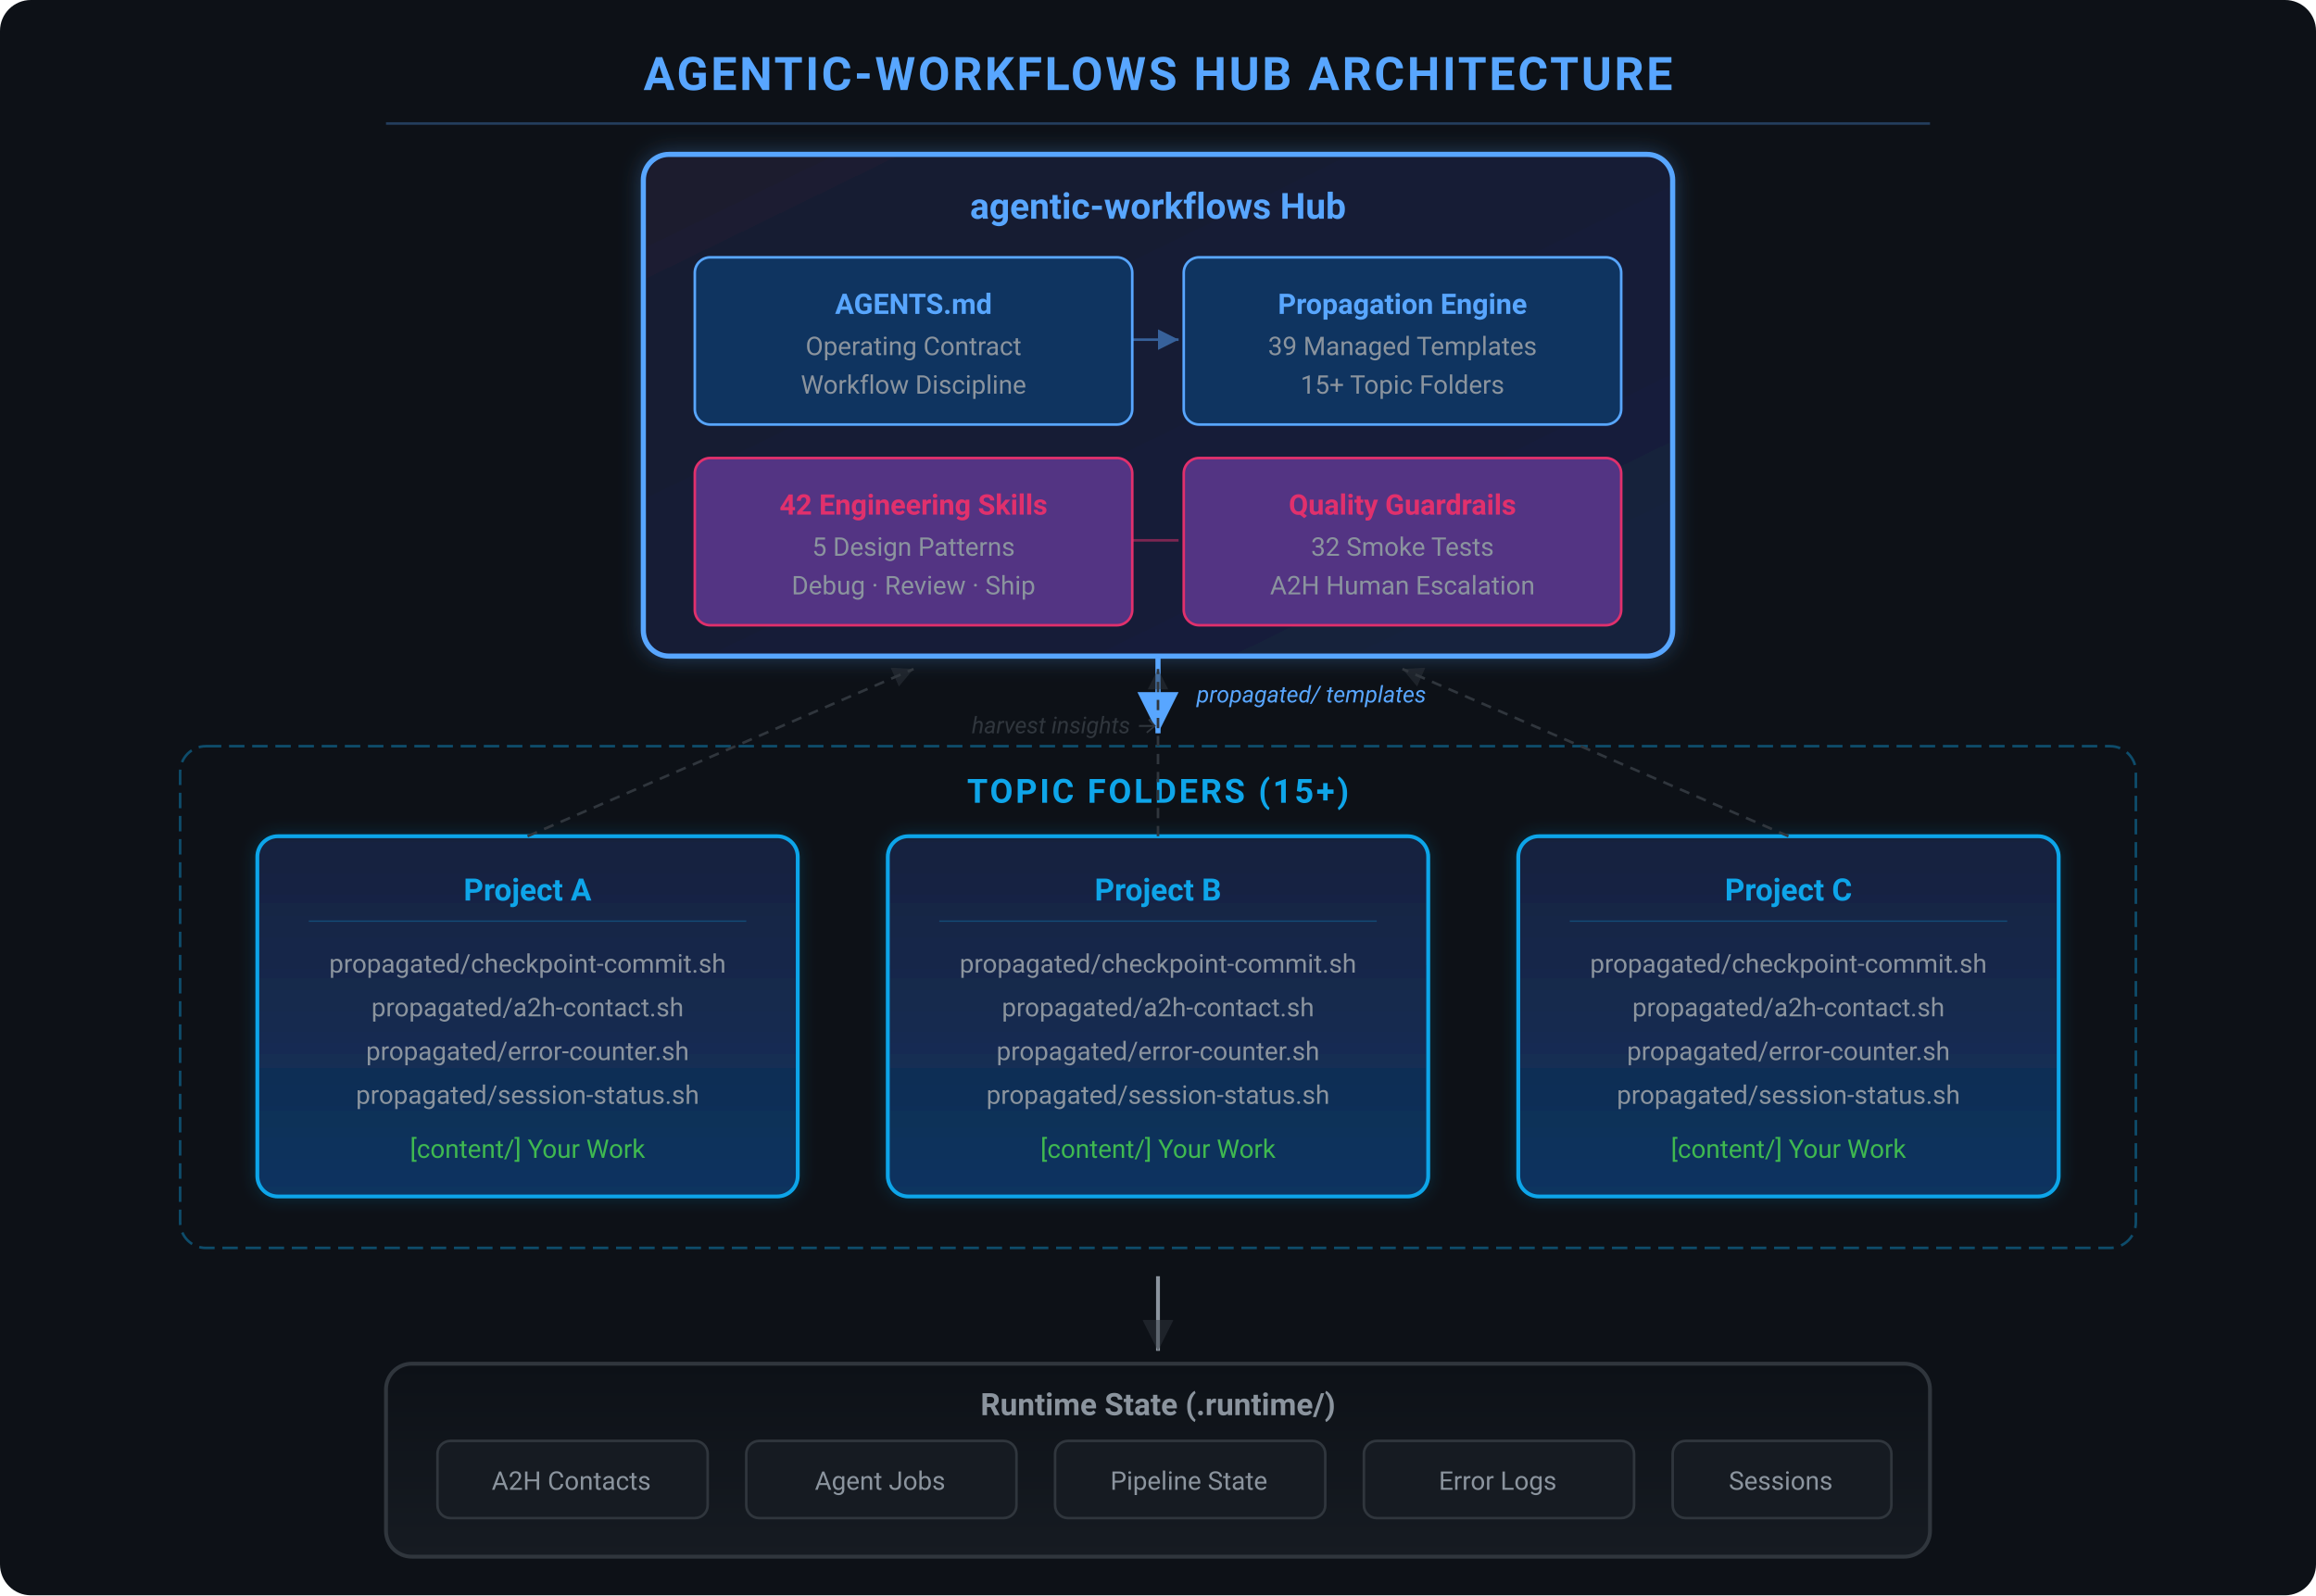
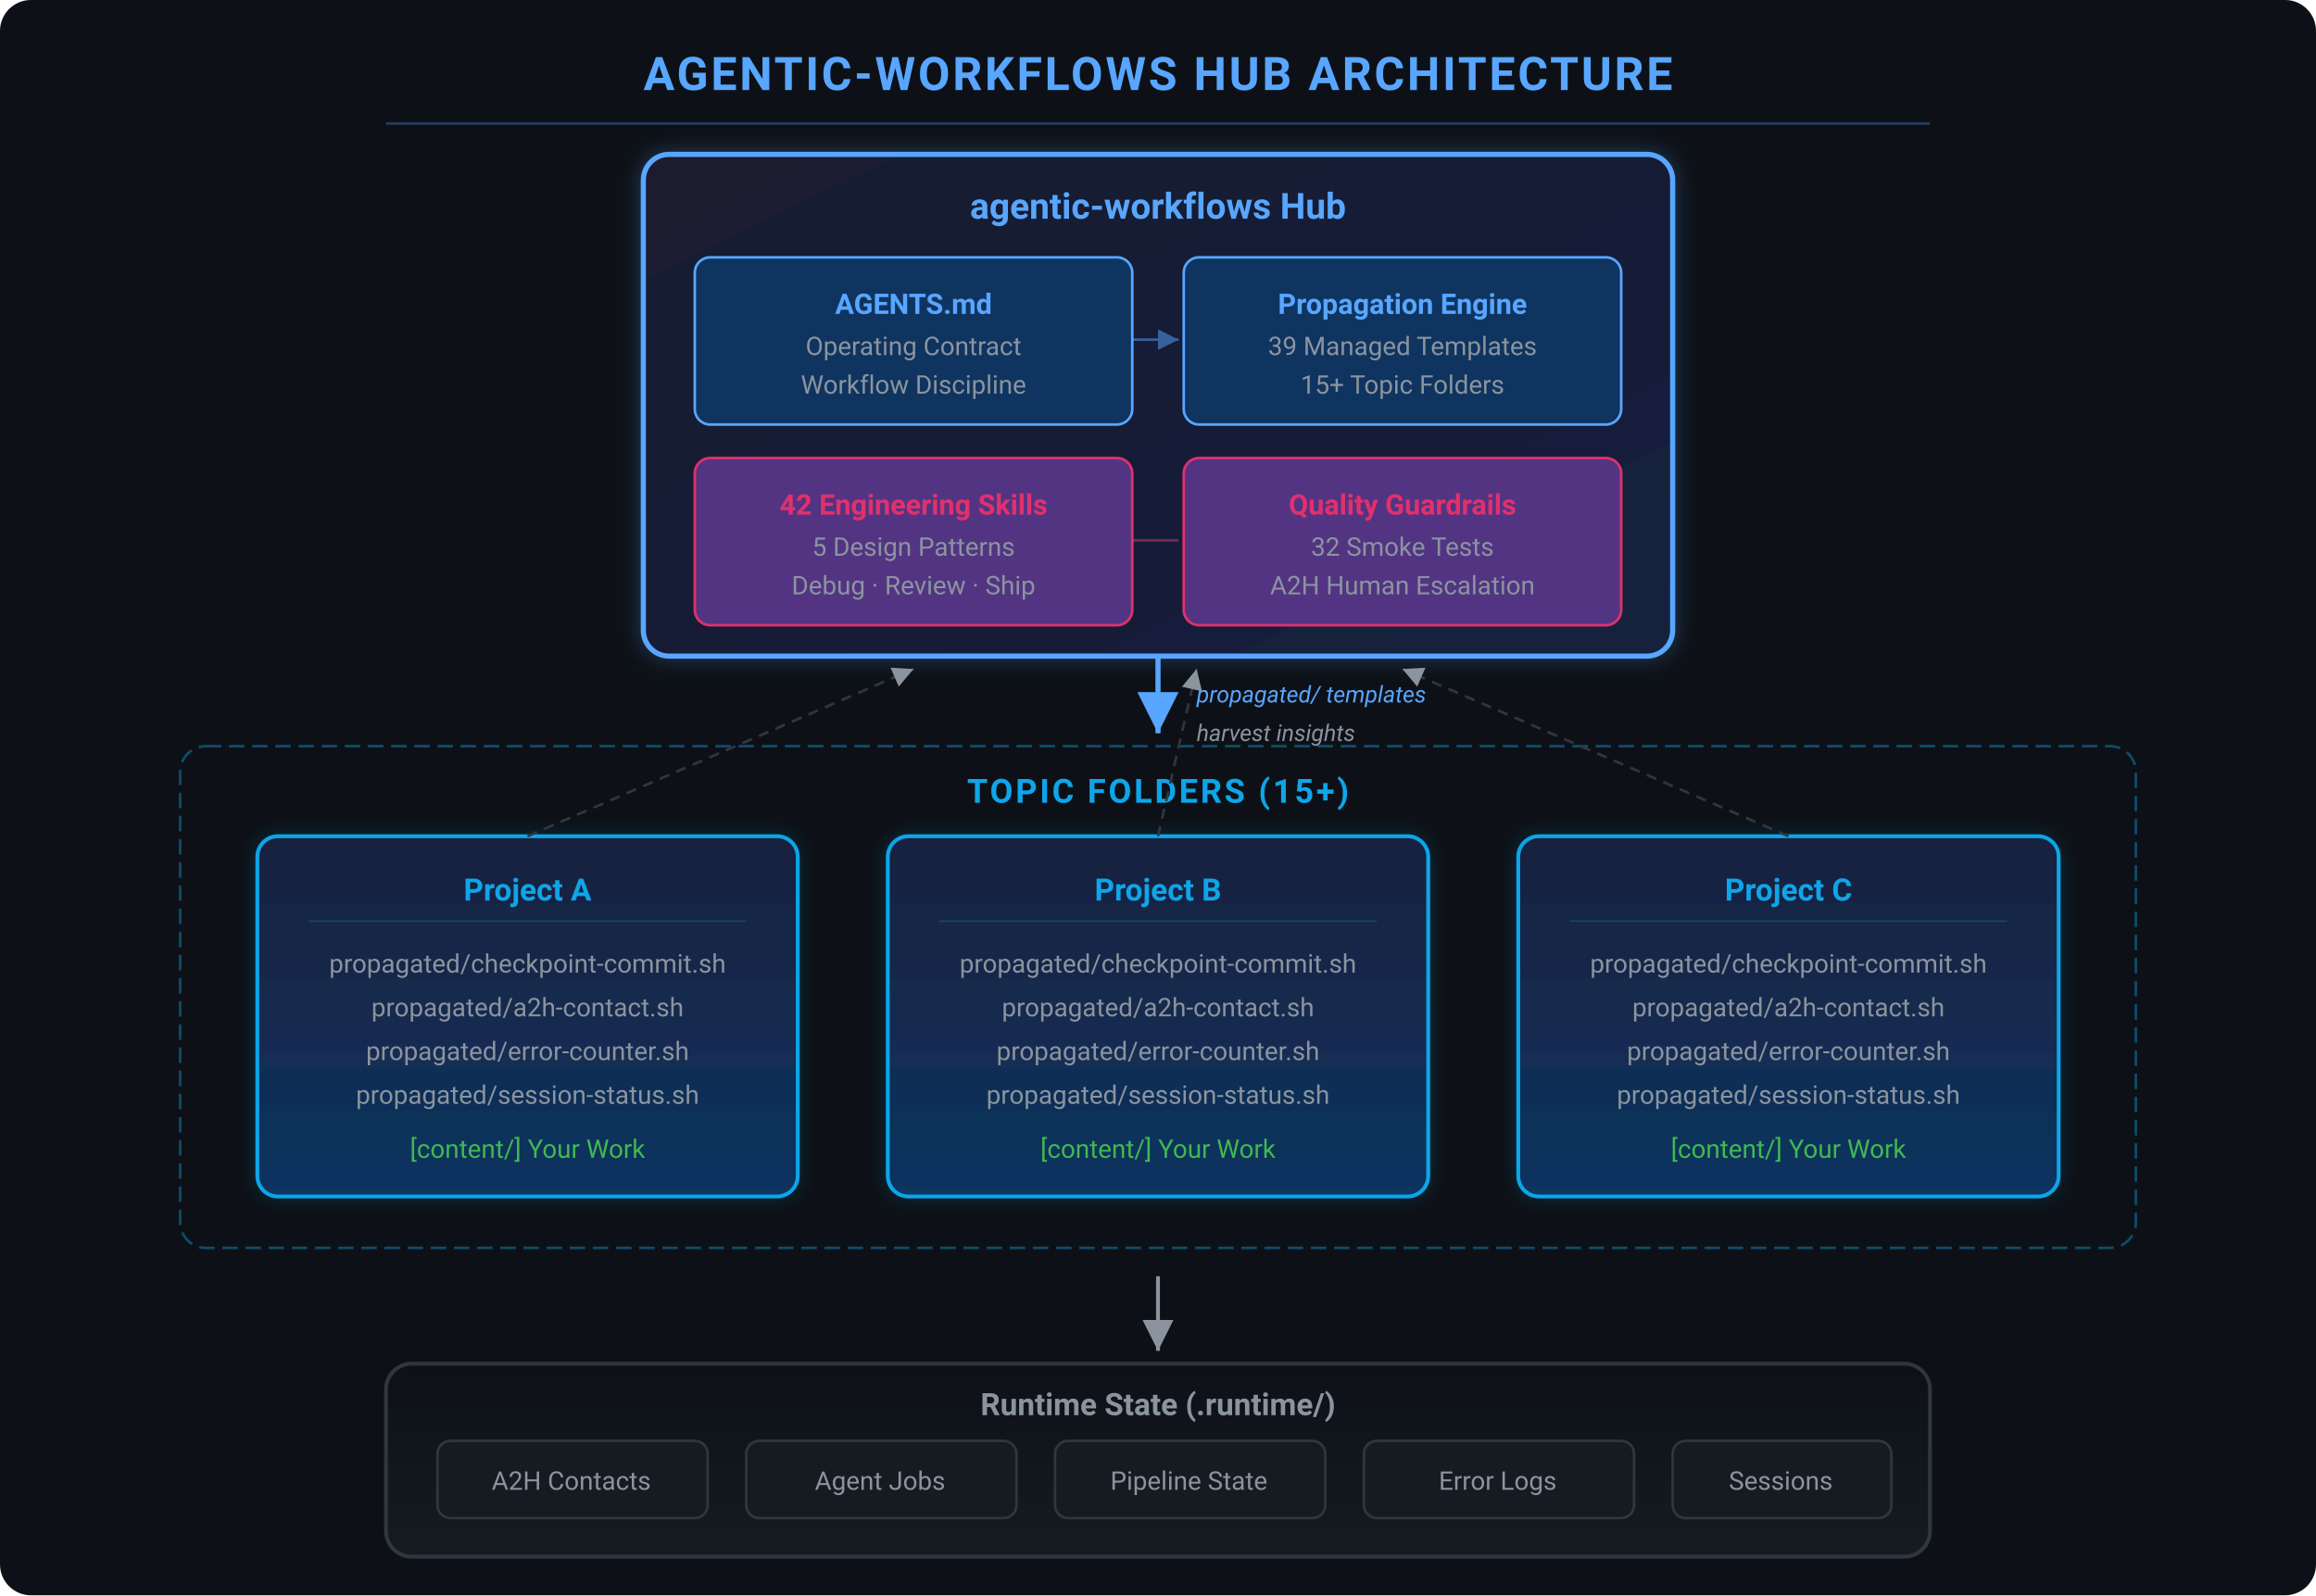
<svg xmlns="http://www.w3.org/2000/svg" viewBox="0 0 900 620" width="100%" height="100%" style="max-width:900px; background:#0d1117; border-radius:12px; font-family:-apple-system,BlinkMacSystemFont,'Segoe UI',Roboto,sans-serif;">
  <defs>
    <linearGradient id="hubGrad" x1="0%" y1="0%" x2="100%" y2="100%">
      <stop offset="0%" stop-color="#1a1a2e" />
      <stop offset="100%" stop-color="#16213e" />
    </linearGradient>
    <linearGradient id="topicGrad" x1="0%" y1="0%" x2="0%" y2="100%">
      <stop offset="0%" stop-color="#16213e" />
      <stop offset="100%" stop-color="#0f3460" />
    </linearGradient>
    <linearGradient id="runtimeGrad" x1="0%" y1="0%" x2="0%" y2="100%">
      <stop offset="0%" stop-color="#0d1117" />
      <stop offset="100%" stop-color="#161b22" />
    </linearGradient>
    <linearGradient id="accentGrad" x1="0%" y1="0%" x2="100%" y2="0%">
      <stop offset="0%" stop-color="#58a6ff" />
      <stop offset="100%" stop-color="#0ea5e9" />
    </linearGradient>
    <filter id="glow">
      <feDropShadow dx="0" dy="0" stdDeviation="4" flood-color="#58a6ff" flood-opacity="0.3" />
    </filter>
    <filter id="glowTopic">
      <feDropShadow dx="0" dy="0" stdDeviation="3" flood-color="#0ea5e9" flood-opacity="0.2" />
    </filter>
    <marker id="arrowT" viewBox="0 0 10 10" refX="10" refY="5" markerWidth="8" markerHeight="8" orient="auto">
      <path d="M 0 0 L 10 5 L 0 10 z" fill="#58a6ff" />
    </marker>
    <marker id="arrowB" viewBox="0 0 10 10" refX="10" refY="5" markerWidth="8" markerHeight="8" orient="auto">
-       <path d="M 0 0 L 10 5 L 0 10 z" fill="#30363d" opacity="0.5" />
+       <path d="M 0 0 L 10 5 L 0 10 z" fill="#8b949e" />
    </marker>
  </defs>
  <rect width="900" height="620" rx="12" fill="#0d1117" />
  <text x="450" y="35" fill="#58a6ff" font-size="18" font-weight="bold" text-anchor="middle" letter-spacing="1">AGENTIC-WORKFLOWS HUB ARCHITECTURE</text>
  <line x1="150" y1="48" x2="750" y2="48" stroke="#58a6ff" stroke-width="1" opacity="0.3" />
  <rect x="250" y="60" width="400" height="195" rx="10" fill="url(#hubGrad)" stroke="#58a6ff" stroke-width="2" filter="url(#glow)" />
  <text x="450" y="85" fill="#58a6ff" font-size="14" font-weight="bold" text-anchor="middle">agentic-workflows Hub</text>
  <rect x="270" y="100" width="170" height="65" rx="6" fill="#0f3460" stroke="#58a6ff" stroke-width="1" />
  <text x="355" y="122" fill="#58a6ff" font-size="11" font-weight="bold" text-anchor="middle">AGENTS.md</text>
  <text x="355" y="138" fill="#8b949e" font-size="10" text-anchor="middle">Operating Contract</text>
  <text x="355" y="153" fill="#8b949e" font-size="10" text-anchor="middle">Workflow Discipline</text>
  <rect x="460" y="100" width="170" height="65" rx="6" fill="#0f3460" stroke="#58a6ff" stroke-width="1" />
  <text x="545" y="122" fill="#58a6ff" font-size="11" font-weight="bold" text-anchor="middle">Propagation Engine</text>
  <text x="545" y="138" fill="#8b949e" font-size="10" text-anchor="middle">39 Managed Templates</text>
  <text x="545" y="153" fill="#8b949e" font-size="10" text-anchor="middle">15+ Topic Folders</text>
  <rect x="270" y="178" width="170" height="65" rx="6" fill="#533483" stroke="#e1306c" stroke-width="1" />
  <text x="355" y="200" fill="#e1306c" font-size="11" font-weight="bold" text-anchor="middle">42 Engineering Skills</text>
  <text x="355" y="216" fill="#8b949e" font-size="10" text-anchor="middle">5 Design Patterns</text>
  <text x="355" y="231" fill="#8b949e" font-size="10" text-anchor="middle">Debug · Review · Ship</text>
  <rect x="460" y="178" width="170" height="65" rx="6" fill="#533483" stroke="#e1306c" stroke-width="1" />
  <text x="545" y="200" fill="#e1306c" font-size="11" font-weight="bold" text-anchor="middle">Quality Guardrails</text>
  <text x="545" y="216" fill="#8b949e" font-size="10" text-anchor="middle">32 Smoke Tests</text>
  <text x="545" y="231" fill="#8b949e" font-size="10" text-anchor="middle">A2H Human Escalation</text>
  <line x1="440" y1="132" x2="458" y2="132" stroke="#58a6ff" stroke-width="1" opacity="0.5" marker-end="url(#arrowT)" />
  <line x1="440" y1="210" x2="458" y2="210" stroke="#e1306c" stroke-width="1" opacity="0.5" />
  <line x1="450" y1="255" x2="450" y2="285" stroke="#58a6ff" stroke-width="2" marker-end="url(#arrowT)" />
  <text x="465" y="273" fill="#58a6ff" font-size="9" font-style="italic">propagated/ templates</text>
  <rect x="70" y="290" width="760" height="195" rx="10" fill="none" stroke="#0ea5e9" stroke-width="1" stroke-dasharray="6,3" opacity="0.4" />
  <text x="450" y="312" fill="#0ea5e9" font-size="13" font-weight="bold" text-anchor="middle" letter-spacing="1">TOPIC FOLDERS (15+)</text>
  <rect x="100" y="325" width="210" height="140" rx="8" fill="url(#topicGrad)" stroke="#0ea5e9" stroke-width="1.5" filter="url(#glowTopic)" />
  <text x="205" y="350" fill="#0ea5e9" font-size="12" font-weight="bold" text-anchor="middle">Project A</text>
  <line x1="120" y1="358" x2="290" y2="358" stroke="#0ea5e9" stroke-width="0.5" opacity="0.3" />
  <text x="205" y="378" fill="#8b949e" font-size="10" text-anchor="middle">propagated/checkpoint-commit.sh</text>
  <text x="205" y="395" fill="#8b949e" font-size="10" text-anchor="middle">propagated/a2h-contact.sh</text>
  <text x="205" y="412" fill="#8b949e" font-size="10" text-anchor="middle">propagated/error-counter.sh</text>
  <text x="205" y="429" fill="#8b949e" font-size="10" text-anchor="middle">propagated/session-status.sh</text>
  <text x="205" y="450" fill="#3fb950" font-size="10" text-anchor="middle">[content/] Your Work</text>
  <rect x="345" y="325" width="210" height="140" rx="8" fill="url(#topicGrad)" stroke="#0ea5e9" stroke-width="1.5" filter="url(#glowTopic)" />
  <text x="450" y="350" fill="#0ea5e9" font-size="12" font-weight="bold" text-anchor="middle">Project B</text>
  <line x1="365" y1="358" x2="535" y2="358" stroke="#0ea5e9" stroke-width="0.5" opacity="0.3" />
  <text x="450" y="378" fill="#8b949e" font-size="10" text-anchor="middle">propagated/checkpoint-commit.sh</text>
  <text x="450" y="395" fill="#8b949e" font-size="10" text-anchor="middle">propagated/a2h-contact.sh</text>
  <text x="450" y="412" fill="#8b949e" font-size="10" text-anchor="middle">propagated/error-counter.sh</text>
  <text x="450" y="429" fill="#8b949e" font-size="10" text-anchor="middle">propagated/session-status.sh</text>
  <text x="450" y="450" fill="#3fb950" font-size="10" text-anchor="middle">[content/] Your Work</text>
  <rect x="590" y="325" width="210" height="140" rx="8" fill="url(#topicGrad)" stroke="#0ea5e9" stroke-width="1.5" filter="url(#glowTopic)" />
  <text x="695" y="350" fill="#0ea5e9" font-size="12" font-weight="bold" text-anchor="middle">Project C</text>
  <line x1="610" y1="358" x2="780" y2="358" stroke="#0ea5e9" stroke-width="0.5" opacity="0.3" />
  <text x="695" y="378" fill="#8b949e" font-size="10" text-anchor="middle">propagated/checkpoint-commit.sh</text>
  <text x="695" y="395" fill="#8b949e" font-size="10" text-anchor="middle">propagated/a2h-contact.sh</text>
  <text x="695" y="412" fill="#8b949e" font-size="10" text-anchor="middle">propagated/error-counter.sh</text>
  <text x="695" y="429" fill="#8b949e" font-size="10" text-anchor="middle">propagated/session-status.sh</text>
  <text x="695" y="450" fill="#3fb950" font-size="10" text-anchor="middle">[content/] Your Work</text>
  <line x1="205" y1="325" x2="355" y2="260" stroke="#30363d" stroke-width="1" stroke-dasharray="4,3" marker-end="url(#arrowB)" />
-   <line x1="450" y1="325" x2="450" y2="260" stroke="#30363d" stroke-width="1" stroke-dasharray="4,3" marker-end="url(#arrowB)" />
+   <line x1="450" y1="325" x2="465" y2="260" stroke="#30363d" stroke-width="1" stroke-dasharray="4,3" marker-end="url(#arrowB)" />
  <line x1="695" y1="325" x2="545" y2="260" stroke="#30363d" stroke-width="1" stroke-dasharray="4,3" marker-end="url(#arrowB)" />
-   <text x="450" y="285" fill="#30363d" font-size="9" font-style="italic" text-anchor="end">harvest insights →</text>
+   <text x="465" y="288" fill="#8b949e" font-size="9" font-style="italic">harvest insights</text>
  <line x1="450" y1="496" x2="450" y2="525" stroke="#8b949e" stroke-width="1.5" marker-end="url(#arrowB)" />
  <rect x="150" y="530" width="600" height="75" rx="10" fill="url(#runtimeGrad)" stroke="#30363d" stroke-width="1.5" />
  <text x="450" y="550" fill="#8b949e" font-size="12" font-weight="bold" text-anchor="middle">Runtime State (.runtime/)</text>
  <rect x="170" y="560" width="105" height="30" rx="5" fill="#161b22" stroke="#30363d" stroke-width="1" />
  <text x="222" y="579" fill="#8b949e" font-size="10" text-anchor="middle">A2H Contacts</text>
  <rect x="290" y="560" width="105" height="30" rx="5" fill="#161b22" stroke="#30363d" stroke-width="1" />
  <text x="342" y="579" fill="#8b949e" font-size="10" text-anchor="middle">Agent Jobs</text>
  <rect x="410" y="560" width="105" height="30" rx="5" fill="#161b22" stroke="#30363d" stroke-width="1" />
  <text x="462" y="579" fill="#8b949e" font-size="10" text-anchor="middle">Pipeline State</text>
  <rect x="530" y="560" width="105" height="30" rx="5" fill="#161b22" stroke="#30363d" stroke-width="1" />
  <text x="582" y="579" fill="#8b949e" font-size="10" text-anchor="middle">Error Logs</text>
  <rect x="650" y="560" width="85" height="30" rx="5" fill="#161b22" stroke="#30363d" stroke-width="1" />
  <text x="692" y="579" fill="#8b949e" font-size="10" text-anchor="middle">Sessions</text>
</svg>
